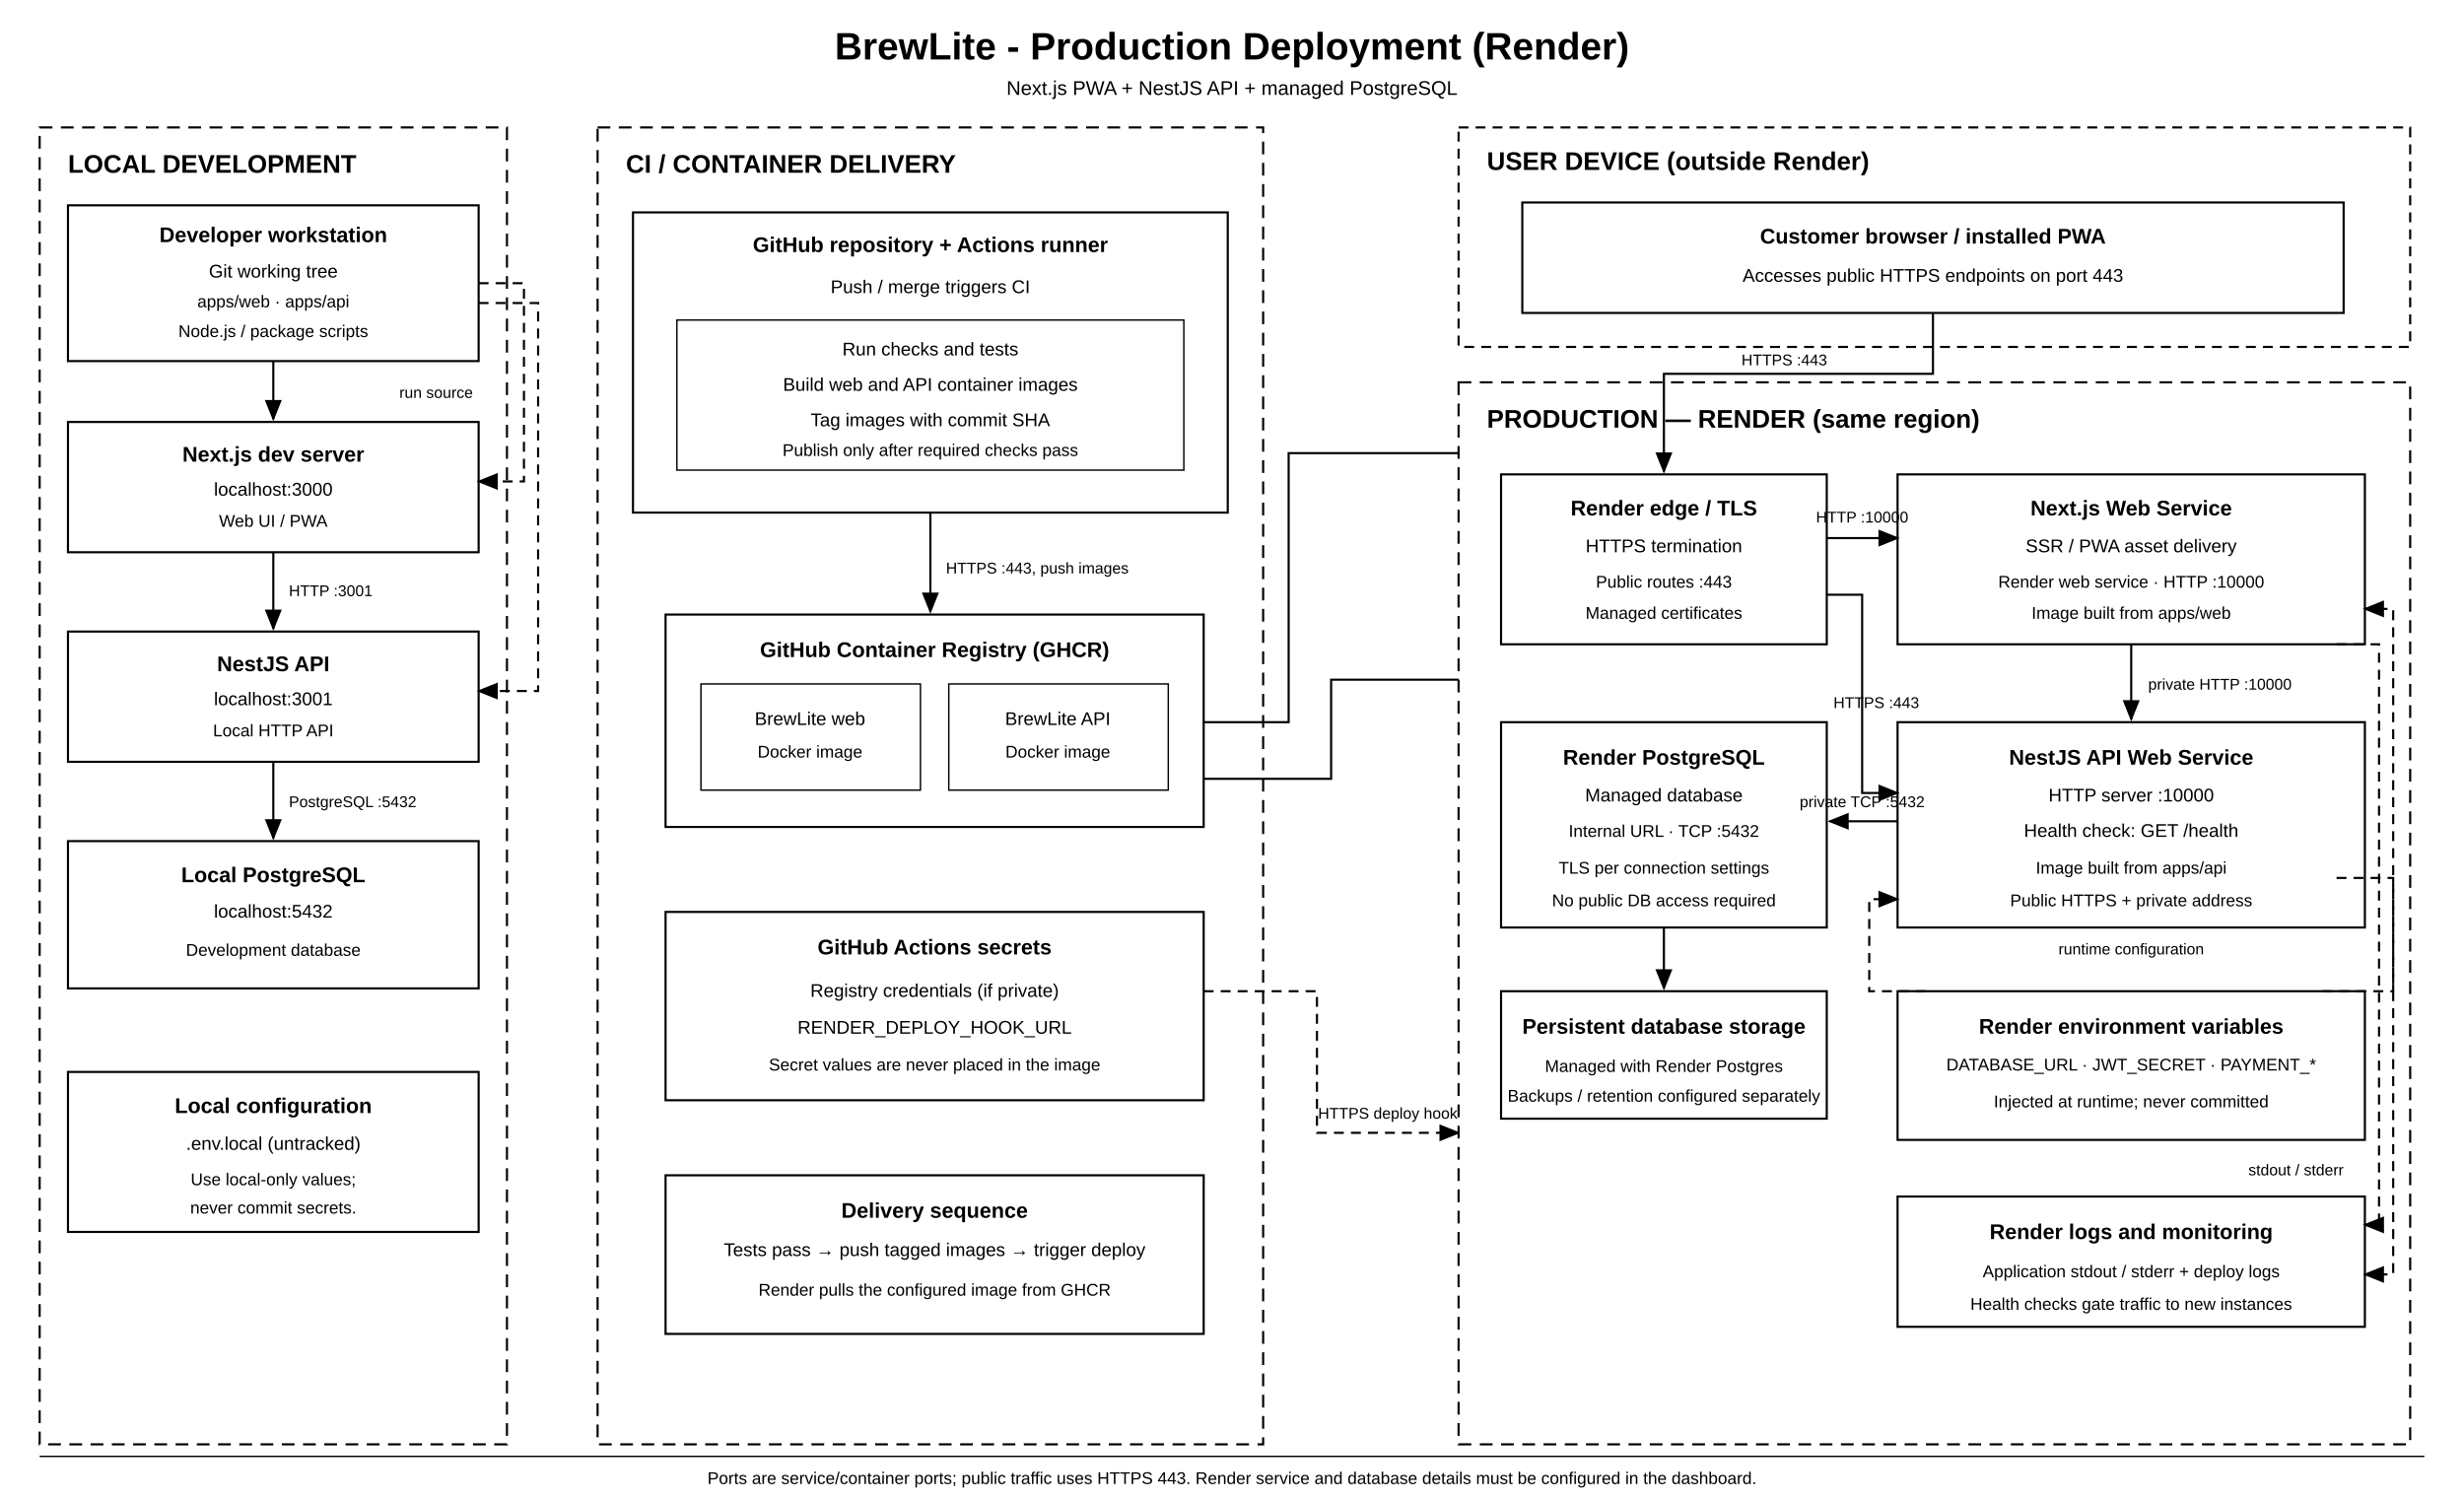
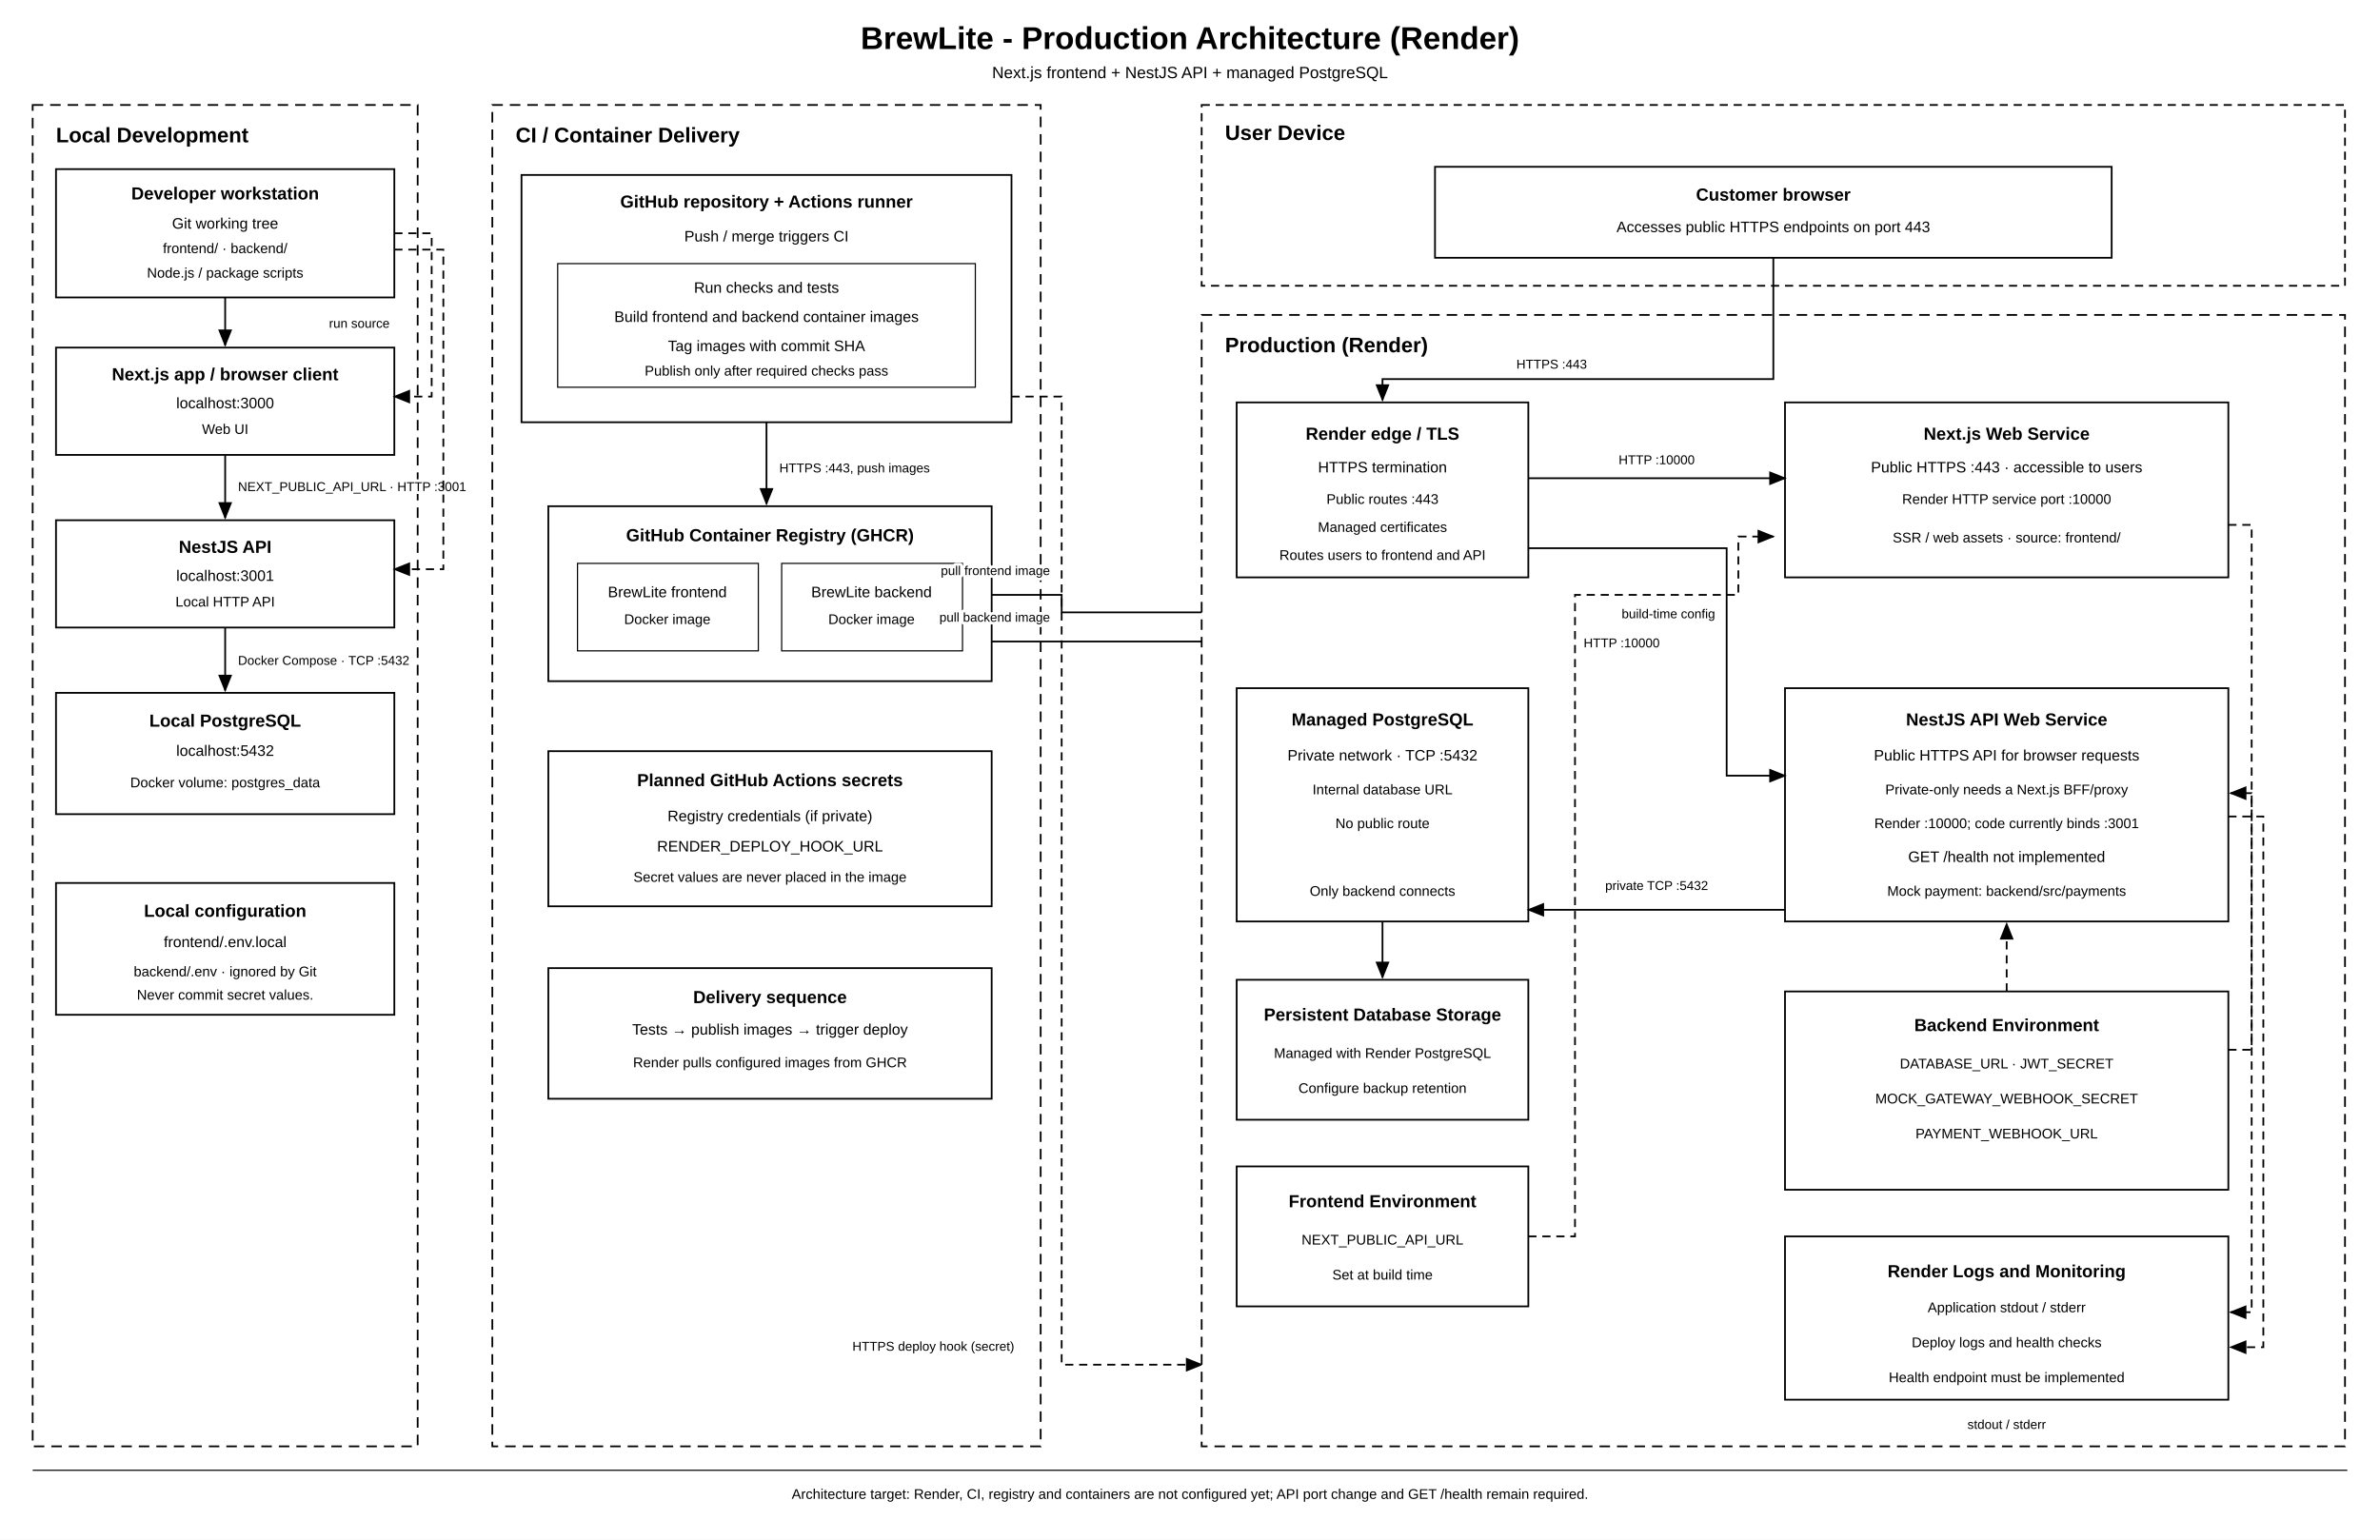
- <svg xmlns="http://www.w3.org/2000/svg" width="1740" height="1060" viewBox="0 0 1740 1060" role="img" aria-labelledby="title description">
+ <svg xmlns="http://www.w3.org/2000/svg" width="2040" height="1320" viewBox="0 0 2040 1320" role="img" aria-labelledby="title description">
  <defs>
    <marker id="arrow" markerWidth="10" markerHeight="8" refX="9" refY="4" orient="auto">
      <path d="M0,0 L10,4 L0,8 z" fill="#000000" />
    </marker>
    <marker id="arrow-dashed" markerWidth="10" markerHeight="8" refX="9" refY="4" orient="auto">
      <path d="M0,0 L10,4 L0,8 z" fill="#000000" />
    </marker>
    <style>
      text { font-family: Arial, sans-serif; fill: #000000; }
      .title { font-size: 27px; font-weight: 700; }
      .subtitle { font-size: 14px; }
      .section { font-size: 18px; font-weight: 700; }
      .box-title { font-size: 15px; font-weight: 700; }
      .body { font-size: 13px; }
      .small { font-size: 12px; }
      .boundary { stroke: #000000; stroke-width: 1.5; stroke-dasharray: 9 6; }
      .node { fill: #FFFFFF; stroke: #000000; stroke-width: 1.5; }
      .flow { fill: none; stroke: #000000; stroke-width: 1.5; marker-end: url(#arrow); }
      .async { fill: none; stroke: #000000; stroke-width: 1.5; stroke-dasharray: 7 5; marker-end: url(#arrow-dashed); }
-       .flow-label { font-size: 11px; }
+       .flow-label {
+         font-size: 11px;
+         paint-order: stroke;
+         stroke: #FFFFFF;
+         stroke-width: 5px;
+         stroke-linejoin: round;
+       }
    </style>
  </defs>
-   <rect width="1740" height="1060" fill="#FFFFFF" />
-   <text x="870" y="42" text-anchor="middle" class="title">BrewLite - Production Deployment (Render)</text>
-   <text x="870" y="67" text-anchor="middle" class="subtitle">Next.js PWA + NestJS API + managed PostgreSQL</text>
-   <rect x="28" y="90" width="330" height="930" fill="#FFFFFF" class="boundary" />
-   <text x="48" y="122" class="section">LOCAL DEVELOPMENT</text>
+   <rect width="2040" height="1320" fill="#FFFFFF" />
+   <text x="1020" y="42" text-anchor="middle" class="title">BrewLite - Production Architecture (Render)</text>
+   <text x="1020" y="67" text-anchor="middle" class="subtitle">Next.js frontend + NestJS API + managed PostgreSQL</text>
+   <rect x="28" y="90" width="330" height="1150" fill="#FFFFFF" class="boundary" />
+   <text x="48" y="122" class="section">Local Development</text>
  <rect x="48" y="145" width="290" height="110" class="node" />
  <text x="193" y="171" text-anchor="middle" class="box-title">Developer workstation</text>
  <text x="193" y="196" text-anchor="middle" class="body">Git working tree</text>
-   <text x="193" y="217" text-anchor="middle" class="small">apps/web · apps/api</text>
+   <text x="193" y="217" text-anchor="middle" class="small">frontend/ · backend/</text>
  <text x="193" y="238" text-anchor="middle" class="small">Node.js / package scripts</text>
  <rect x="48" y="298" width="290" height="92" class="node" />
-   <text x="193" y="326" text-anchor="middle" class="box-title">Next.js dev server</text>
+   <text x="193" y="326" text-anchor="middle" class="box-title">Next.js app / browser client</text>
  <text x="193" y="350" text-anchor="middle" class="body">localhost:3000</text>
-   <text x="193" y="372" text-anchor="middle" class="small">Web UI / PWA</text>
+   <text x="193" y="372" text-anchor="middle" class="small">Web UI</text>
  <rect x="48" y="446" width="290" height="92" class="node" />
  <text x="193" y="474" text-anchor="middle" class="box-title">NestJS API</text>
  <text x="193" y="498" text-anchor="middle" class="body">localhost:3001</text>
  <text x="193" y="520" text-anchor="middle" class="small">Local HTTP API</text>
  <rect x="48" y="594" width="290" height="104" class="node" />
  <text x="193" y="623" text-anchor="middle" class="box-title">Local PostgreSQL</text>
  <text x="193" y="648" text-anchor="middle" class="body">localhost:5432</text>
-   <text x="193" y="675" text-anchor="middle" class="small">Development database</text>
+   <text x="193" y="675" text-anchor="middle" class="small">Docker volume: postgres_data</text>
  <rect x="48" y="757" width="290" height="113" fill="#FFFFFF" stroke="#000000" stroke-width="1.5" />
  <text x="193" y="786" text-anchor="middle" class="box-title">Local configuration</text>
-   <text x="193" y="812" text-anchor="middle" class="body">.env.local (untracked)</text>
-   <text x="193" y="837" text-anchor="middle" class="small">Use local-only values;</text>
-   <text x="193" y="857" text-anchor="middle" class="small">never commit secrets.</text>
+   <text x="193" y="812" text-anchor="middle" class="body">frontend/.env.local</text>
+   <text x="193" y="837" text-anchor="middle" class="small">backend/.env · ignored by Git</text>
+   <text x="193" y="857" text-anchor="middle" class="small">Never commit secret values.</text>
  <path d="M193 255 L193 296" class="flow" />
  <path d="M193 390 L193 444" class="flow" />
-   <text x="204" y="421" class="flow-label">HTTP :3001</text>
+   <text x="204" y="421" class="flow-label">NEXT_PUBLIC_API_URL · HTTP :3001</text>
  <path d="M193 538 L193 592" class="flow" />
-   <text x="204" y="570" class="flow-label">PostgreSQL :5432</text>
+   <text x="204" y="570" class="flow-label">Docker Compose · TCP :5432</text>
  <path d="M338 200 L370 200 L370 340 L338 340" class="async" />
  <path d="M338 214 L380 214 L380 488 L338 488" class="async" />
  <text x="282" y="281" class="flow-label">run source</text>
-   <rect x="422" y="90" width="470" height="930" fill="#FFFFFF" class="boundary" />
-   <text x="442" y="122" class="section">CI / CONTAINER DELIVERY</text>
+   <rect x="422" y="90" width="470" height="1150" fill="#FFFFFF" class="boundary" />
+   <text x="442" y="122" class="section">CI / Container Delivery</text>
  <rect x="447" y="150" width="420" height="212" class="node" />
  <text x="657" y="178" text-anchor="middle" class="box-title">GitHub repository + Actions runner</text>
  <text x="657" y="207" text-anchor="middle" class="body">Push / merge triggers CI</text>
  <rect x="478" y="226" width="358" height="106" fill="#FFFFFF" stroke="#000000" />
  <text x="657" y="251" text-anchor="middle" class="body">Run checks and tests</text>
-   <text x="657" y="276" text-anchor="middle" class="body">Build web and API container images</text>
+   <text x="657" y="276" text-anchor="middle" class="body">Build frontend and backend container images</text>
  <text x="657" y="301" text-anchor="middle" class="body">Tag images with commit SHA</text>
  <text x="657" y="322" text-anchor="middle" class="small">Publish only after required checks pass</text>
  <rect x="470" y="434" width="380" height="150" class="node" />
  <text x="660" y="464" text-anchor="middle" class="box-title">GitHub Container Registry (GHCR)</text>
  <rect x="495" y="483" width="155" height="75" fill="#FFFFFF" stroke="#000000" />
-   <text x="572" y="512" text-anchor="middle" class="body">BrewLite web</text>
+   <text x="572" y="512" text-anchor="middle" class="body">BrewLite frontend</text>
  <text x="572" y="535" text-anchor="middle" class="small">Docker image</text>
  <rect x="670" y="483" width="155" height="75" fill="#FFFFFF" stroke="#000000" />
-   <text x="747" y="512" text-anchor="middle" class="body">BrewLite API</text>
+   <text x="747" y="512" text-anchor="middle" class="body">BrewLite backend</text>
  <text x="747" y="535" text-anchor="middle" class="small">Docker image</text>
  <rect x="470" y="644" width="380" height="133" fill="#FFFFFF" stroke="#000000" stroke-width="1.5" />
-   <text x="660" y="674" text-anchor="middle" class="box-title">GitHub Actions secrets</text>
+   <text x="660" y="674" text-anchor="middle" class="box-title">Planned GitHub Actions secrets</text>
  <text x="660" y="704" text-anchor="middle" class="body">Registry credentials (if private)</text>
  <text x="660" y="730" text-anchor="middle" class="body">RENDER_DEPLOY_HOOK_URL</text>
  <text x="660" y="756" text-anchor="middle" class="small">Secret values are never placed in the image</text>
  <rect x="470" y="830" width="380" height="112" fill="#FFFFFF" stroke="#000000" stroke-width="1.5" />
  <text x="660" y="860" text-anchor="middle" class="box-title">Delivery sequence</text>
-   <text x="660" y="887" text-anchor="middle" class="body">Tests pass → push tagged images → trigger deploy</text>
-   <text x="660" y="915" text-anchor="middle" class="small">Render pulls the configured image from GHCR</text>
+   <text x="660" y="887" text-anchor="middle" class="body">Tests → publish images → trigger deploy</text>
+   <text x="660" y="915" text-anchor="middle" class="small">Render pulls configured images from GHCR</text>
  <path d="M657 362 L657 432" class="flow" />
  <text x="668" y="405" class="flow-label">HTTPS :443, push images</text>
-   <path d="M850 510 L910 510 L910 320 L1320 320 L1320 360 L1340 360" class="flow" />
-   <text x="1080" y="310" text-anchor="middle" class="flow-label">pull web image</text>
-   <path d="M850 550 L940 550 L940 480 L1320 480 L1320 580 L1340 580" class="flow" />
-   <text x="1110" y="470" text-anchor="middle" class="flow-label">pull API image</text>
-   <path d="M850 700 L930 700 L930 800 L1030 800" class="async" />
-   <text x="980" y="790" text-anchor="middle" class="flow-label">HTTPS deploy hook</text>
-   <rect x="1030" y="90" width="672" height="155" fill="#FFFFFF" stroke="#000000" stroke-width="1.5" stroke-dasharray="7 5" />
-   <text x="1050" y="120" class="section">USER DEVICE (outside Render)</text>
-   <rect x="1075" y="143" width="580" height="78" class="node" />
-   <text x="1365" y="172" text-anchor="middle" class="box-title">Customer browser / installed PWA</text>
-   <text x="1365" y="199" text-anchor="middle" class="body">Accesses public HTTPS endpoints on port 443</text>
-   <rect x="1030" y="270" width="672" height="750" fill="#FFFFFF" class="boundary" />
-   <text x="1050" y="302" class="section">PRODUCTION — RENDER (same region)</text>
-   <rect x="1060" y="335" width="230" height="120" class="node" />
-   <text x="1175" y="364" text-anchor="middle" class="box-title">Render edge / TLS</text>
-   <text x="1175" y="390" text-anchor="middle" class="body">HTTPS termination</text>
-   <text x="1175" y="415" text-anchor="middle" class="small">Public routes :443</text>
-   <text x="1175" y="437" text-anchor="middle" class="small">Managed certificates</text>
-   <rect x="1340" y="335" width="330" height="120" class="node" />
-   <text x="1505" y="364" text-anchor="middle" class="box-title">Next.js Web Service</text>
-   <text x="1505" y="390" text-anchor="middle" class="body">SSR / PWA asset delivery</text>
-   <text x="1505" y="415" text-anchor="middle" class="small">Render web service · HTTP :10000</text>
-   <text x="1505" y="437" text-anchor="middle" class="small">Image built from apps/web</text>
-   <rect x="1340" y="510" width="330" height="145" class="node" />
-   <text x="1505" y="540" text-anchor="middle" class="box-title">NestJS API Web Service</text>
-   <text x="1505" y="566" text-anchor="middle" class="body">HTTP server :10000</text>
-   <text x="1505" y="591" text-anchor="middle" class="body">Health check: GET /health</text>
-   <text x="1505" y="617" text-anchor="middle" class="small">Image built from apps/api</text>
-   <text x="1505" y="640" text-anchor="middle" class="small">Public HTTPS + private address</text>
-   <rect x="1060" y="510" width="230" height="145" class="node" />
-   <text x="1175" y="540" text-anchor="middle" class="box-title">Render PostgreSQL</text>
-   <text x="1175" y="566" text-anchor="middle" class="body">Managed database</text>
-   <text x="1175" y="591" text-anchor="middle" class="small">Internal URL · TCP :5432</text>
-   <text x="1175" y="617" text-anchor="middle" class="small">TLS per connection settings</text>
-   <text x="1175" y="640" text-anchor="middle" class="small">No public DB access required</text>
-   <rect x="1060" y="700" width="230" height="90" fill="#FFFFFF" stroke="#000000" stroke-width="1.5" />
-   <text x="1175" y="730" text-anchor="middle" class="box-title">Persistent database storage</text>
-   <text x="1175" y="757" text-anchor="middle" class="small">Managed with Render Postgres</text>
-   <text x="1175" y="778" text-anchor="middle" class="small">Backups / retention configured separately</text>
-   <rect x="1340" y="700" width="330" height="105" fill="#FFFFFF" stroke="#000000" stroke-width="1.5" />
-   <text x="1505" y="730" text-anchor="middle" class="box-title">Render environment variables</text>
-   <text x="1505" y="756" text-anchor="middle" class="small">DATABASE_URL · JWT_SECRET · PAYMENT_*</text>
-   <text x="1505" y="782" text-anchor="middle" class="small">Injected at runtime; never committed</text>
-   <rect x="1340" y="845" width="330" height="92" fill="#FFFFFF" stroke="#000000" stroke-width="1.5" />
-   <text x="1505" y="875" text-anchor="middle" class="box-title">Render logs and monitoring</text>
-   <text x="1505" y="902" text-anchor="middle" class="small">Application stdout / stderr + deploy logs</text>
-   <text x="1505" y="925" text-anchor="middle" class="small">Health checks gate traffic to new instances</text>
-   <path d="M1365 221 L1365 264 L1175 264 L1175 333" class="flow" />
-   <text x="1260" y="258" text-anchor="middle" class="flow-label">HTTPS :443</text>
-   <path d="M1290 380 L1340 380" class="flow" />
-   <text x="1315" y="369" text-anchor="middle" class="flow-label">HTTP :10000</text>
-   <path d="M1290 420 L1315 420 L1315 560 L1340 560" class="flow" />
-   <text x="1325" y="500" text-anchor="middle" class="flow-label">HTTPS :443</text>
-   <path d="M1505 455 L1505 508" class="flow" />
-   <text x="1517" y="487" class="flow-label">private HTTP :10000</text>
-   <path d="M1340 580 L1292 580" class="flow" />
-   <text x="1315" y="570" text-anchor="middle" class="flow-label">private TCP :5432</text>
-   <path d="M1175 655 L1175 698" class="flow" />
-   <path d="M1360 700 L1320 700 L1320 635 L1340 635" class="async" />
-   <path d="M1640 700 L1690 700 L1690 430 L1670 430" class="async" />
-   <text x="1505" y="674" text-anchor="middle" class="flow-label">runtime configuration</text>
-   <path d="M1650 455 L1680 455 L1680 865 L1670 865" class="async" />
-   <path d="M1650 620 L1690 620 L1690 900 L1670 900" class="async" />
-   <text x="1655" y="830" text-anchor="end" class="flow-label">stdout / stderr</text>
-   <rect x="28" y="1028" width="1684" height="1" fill="#000000" />
-   <text x="870" y="1048" text-anchor="middle" class="small">Ports are service/container ports; public traffic uses HTTPS 443. Render service and database details must be configured in the dashboard.</text>
+   <path d="M850 510 L910 510 L910 525 L1480 525 L1480 420 L1530 420" class="flow" />
+   <text x="900" y="493" text-anchor="end" class="flow-label">pull frontend image</text>
+   <path d="M850 550 L950 550 L1490 550 L1490 665 L1530 665" class="flow" />
+   <text x="900" y="533" text-anchor="end" class="flow-label">pull backend image</text>
+   <path d="M867 340 L910 340 L910 1170 L1030 1170" class="async" />
+   <text x="800" y="1158" text-anchor="middle" class="flow-label">HTTPS deploy hook (secret)</text>
+   <rect x="1030" y="90" width="980" height="155" fill="#FFFFFF" stroke="#000000" stroke-width="1.5" stroke-dasharray="7 5" />
+   <text x="1050" y="120" class="section">User Device</text>
+   <rect x="1230" y="143" width="580" height="78" class="node" />
+   <text x="1520" y="172" text-anchor="middle" class="box-title">Customer browser</text>
+   <text x="1520" y="199" text-anchor="middle" class="body">Accesses public HTTPS endpoints on port 443</text>
+   <rect x="1030" y="270" width="980" height="970" fill="#FFFFFF" class="boundary" />
+   <text x="1050" y="302" class="section">Production (Render)</text>
+   <rect x="1060" y="345" width="250" height="150" class="node" />
+   <text x="1185" y="377" text-anchor="middle" class="box-title">Render edge / TLS</text>
+   <text x="1185" y="405" text-anchor="middle" class="body">HTTPS termination</text>
+   <text x="1185" y="432" text-anchor="middle" class="small">Public routes :443</text>
+   <text x="1185" y="456" text-anchor="middle" class="small">Managed certificates</text>
+   <text x="1185" y="480" text-anchor="middle" class="small">Routes users to frontend and API</text>
+   <rect x="1530" y="345" width="380" height="150" class="node" />
+   <text x="1720" y="377" text-anchor="middle" class="box-title">Next.js Web Service</text>
+   <text x="1720" y="405" text-anchor="middle" class="body">Public HTTPS :443 · accessible to users</text>
+   <text x="1720" y="432" text-anchor="middle" class="small">Render HTTP service port :10000</text>
+   <text x="1720" y="465" text-anchor="middle" class="small">SSR / web assets · source: frontend/</text>
+   <rect x="1530" y="590" width="380" height="200" class="node" />
+   <text x="1720" y="622" text-anchor="middle" class="box-title">NestJS API Web Service</text>
+   <text x="1720" y="652" text-anchor="middle" class="body">Public HTTPS API for browser requests</text>
+   <text x="1720" y="681" text-anchor="middle" class="small">Private-only needs a Next.js BFF/proxy</text>
+   <text x="1720" y="710" text-anchor="middle" class="small">Render :10000; code currently binds :3001</text>
+   <text x="1720" y="739" text-anchor="middle" class="body">GET /health not implemented</text>
+   <text x="1720" y="768" text-anchor="middle" class="small">Mock payment: backend/src/payments</text>
+   <rect x="1060" y="590" width="250" height="200" class="node" />
+   <text x="1185" y="622" text-anchor="middle" class="box-title">Managed PostgreSQL</text>
+   <text x="1185" y="652" text-anchor="middle" class="body">Private network · TCP :5432</text>
+   <text x="1185" y="681" text-anchor="middle" class="small">Internal database URL</text>
+   <text x="1185" y="710" text-anchor="middle" class="small">No public route</text>
+   <text x="1185" y="768" text-anchor="middle" class="small">Only backend connects</text>
+   <rect x="1060" y="840" width="250" height="120" fill="#FFFFFF" stroke="#000000" stroke-width="1.5" />
+   <text x="1185" y="875" text-anchor="middle" class="box-title">Persistent Database Storage</text>
+   <text x="1185" y="907" text-anchor="middle" class="small">Managed with Render PostgreSQL</text>
+   <text x="1185" y="937" text-anchor="middle" class="small">Configure backup retention</text>
+   <rect x="1530" y="850" width="380" height="170" fill="#FFFFFF" stroke="#000000" stroke-width="1.5" />
+   <text x="1720" y="884" text-anchor="middle" class="box-title">Backend Environment</text>
+   <text x="1720" y="916" text-anchor="middle" class="small">DATABASE_URL · JWT_SECRET</text>
+   <text x="1720" y="946" text-anchor="middle" class="small">MOCK_GATEWAY_WEBHOOK_SECRET</text>
+   <text x="1720" y="976" text-anchor="middle" class="small">PAYMENT_WEBHOOK_URL</text>
+   <rect x="1060" y="1000" width="250" height="120" fill="#FFFFFF" stroke="#000000" stroke-width="1.5" />
+   <text x="1185" y="1035" text-anchor="middle" class="box-title">Frontend Environment</text>
+   <text x="1185" y="1067" text-anchor="middle" class="small">NEXT_PUBLIC_API_URL</text>
+   <text x="1185" y="1097" text-anchor="middle" class="small">Set at build time</text>
+   <rect x="1530" y="1060" width="380" height="140" fill="#FFFFFF" stroke="#000000" stroke-width="1.5" />
+   <text x="1720" y="1095" text-anchor="middle" class="box-title">Render Logs and Monitoring</text>
+   <text x="1720" y="1125" text-anchor="middle" class="small">Application stdout / stderr</text>
+   <text x="1720" y="1155" text-anchor="middle" class="small">Deploy logs and health checks</text>
+   <text x="1720" y="1185" text-anchor="middle" class="small">Health endpoint must be implemented</text>
+   <path d="M1520 221 L1520 325 L1185 325 L1185 343" class="flow" />
+   <text x="1330" y="316" text-anchor="middle" class="flow-label">HTTPS :443</text>
+   <path d="M1310 410 L1530 410" class="flow" />
+   <text x="1420" y="398" text-anchor="middle" class="flow-label">HTTP :10000</text>
+   <path d="M1310 470 L1480 470 L1480 665 L1530 665" class="flow" />
+   <text x="1390" y="555" text-anchor="middle" class="flow-label">HTTP :10000</text>
+   <path d="M1530 780 L1310 780" class="flow" />
+   <text x="1420" y="763" text-anchor="middle" class="flow-label">private TCP :5432</text>
+   <path d="M1185 790 L1185 838" class="flow" />
+   <path d="M1720 850 L1720 792" class="async" />
+   <path d="M1910 900 L1930 900 L1930 680 L1912 680" class="async" />
+   <path d="M1310 1060 L1350 1060 L1350 510 L1490 510 L1490 460 L1520 460" class="async" />
+   <text x="1390" y="530" class="flow-label">build-time config</text>
+   <path d="M1910 450 L1930 450 L1930 1125 L1912 1125" class="async" />
+   <path d="M1910 700 L1940 700 L1940 1155 L1912 1155" class="async" />
+   <text x="1720" y="1225" text-anchor="middle" class="flow-label">stdout / stderr</text>
+   <rect x="28" y="1260" width="1984" height="1" fill="#000000" />
+   <text x="1020" y="1285" text-anchor="middle" class="small">Architecture target: Render, CI, registry and containers are not configured yet; API port change and GET /health remain required.</text>
</svg>
